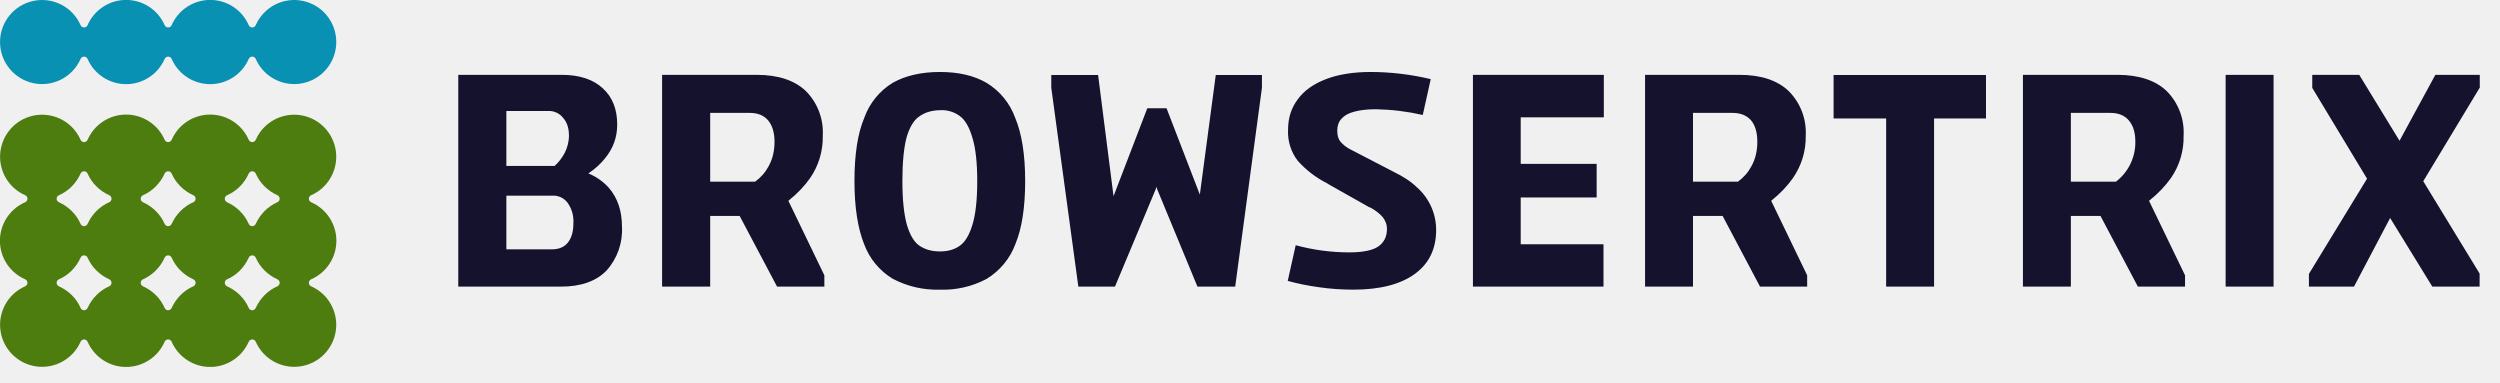
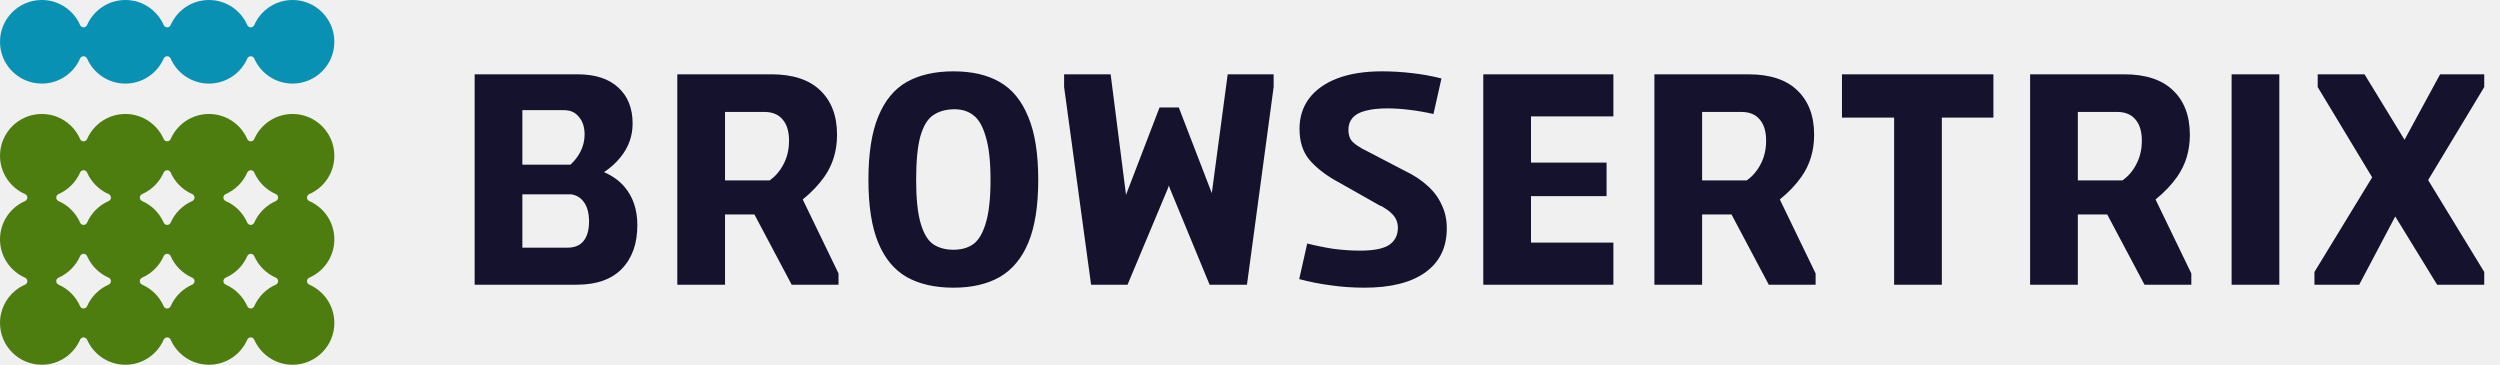
- <svg xmlns="http://www.w3.org/2000/svg" xml:space="preserve" fill-rule="evenodd" stroke-linejoin="round" stroke-miterlimit="2" clip-rule="evenodd" viewBox="0 0 157 24">
-   <path fill="none" d="M0 0h156.23v23.04H0z" />
+ <svg xmlns="http://www.w3.org/2000/svg" xml:space="preserve" style="fill-rule:evenodd;clip-rule:evenodd;stroke-linejoin:round;stroke-miterlimit:2" viewBox="0 0 658 96">
+   <style>.text {fill: #14122d;}@media (prefers-color-scheme: dark) {.text { fill: white; }}</style>
  <clipPath id="a">
-     <path d="M0 0h156.23v23.04H0z" />
+     <path d="M0 0h657.227v96H0z" />
  </clipPath>
-   <style>
-     .text {fill: #14122d;}
-     @media (prefers-color-scheme: dark) {.text { fill: white; }}
-   </style>
  <g clip-path="url(#a)">
-     <path class="text" d="M35.22 18h-6.44V4.7h6.5c1.12 0 1.98.29 2.58.85.6.55.9 1.3.9 2.27 0 .8-.25 1.5-.77 2.13-.28.35-.63.67-1.04.94.53.22.95.53 1.29.91.55.64.82 1.45.82 2.44a3.8 3.8 0 0 1-.97 2.75c-.65.67-1.6 1.01-2.87 1.01ZM31.8 6.97v3.45h3.03c.26-.23.46-.5.62-.79.18-.35.28-.72.28-1.12 0-.46-.12-.83-.36-1.1a1.12 1.12 0 0 0-.93-.44H31.8Zm0 5.32v3.37h2.84c.45 0 .79-.14 1.01-.41.24-.29.36-.7.36-1.24a2 2 0 0 0-.36-1.27c-.19-.25-.44-.4-.77-.45H31.8Zm12.8 1.27V18h-3.02V4.7h5.94c1.36 0 2.39.35 3.09 1.02a3.68 3.68 0 0 1 1.06 2.8 4.5 4.5 0 0 1-.8 2.67c-.35.5-.8.97-1.36 1.42l2.26 4.68V18H48.8l-2.35-4.44H44.6Zm0-6.47v4.32h2.82c.36-.26.64-.58.85-.97.25-.45.37-.96.37-1.54 0-.58-.14-1.03-.41-1.35-.26-.3-.64-.46-1.14-.46h-2.5ZM70.02 18h-2.3l-1.7-12.49v-.8h2.94l.97 7.61 2.12-5.52h1.21l2.09 5.42 1-7.51h2.9v.8L77.57 18H75.2l-2.53-6.12-.05-.15-.04.15L70.02 18Zm30.7 0H92.5V4.7h8.22v2.67H95.5v2.92h4.77v2.11h-4.77v2.94h5.2V18Zm5.6-4.44V18h-3.01V4.7h5.93c1.36 0 2.39.35 3.09 1.02a3.68 3.68 0 0 1 1.07 2.8 4.5 4.5 0 0 1-.81 2.67c-.35.5-.8.97-1.36 1.42l2.26 4.68V18h-2.96l-2.35-4.44h-1.86Zm0-6.47v4.32h2.82c.36-.26.64-.58.85-.97.25-.45.37-.96.37-1.54 0-.58-.13-1.03-.4-1.35-.27-.3-.65-.46-1.15-.46h-2.5Zm12.13.35h-3.3V4.71h9.57v2.73h-3.26V18h-3.01V7.44Zm11.6 6.12V18h-3.01V4.7h5.93c1.36 0 2.4.35 3.1 1.02a3.68 3.68 0 0 1 1.06 2.8 4.5 4.5 0 0 1-.8 2.67c-.36.5-.8.97-1.37 1.42l2.26 4.68V18h-2.96l-2.35-4.44h-1.86Zm0-6.47v4.32h2.83a3.11 3.11 0 0 0 1.22-2.5c0-.6-.14-1.04-.42-1.36-.26-.3-.64-.46-1.14-.46h-2.49Zm20.05 6.6L147.83 18H145v-.8l3.65-5.98-3.44-5.7V4.7h2.95l2.53 4.14 2.25-4.14h2.79v.8l-3.55 5.88 3.54 5.8V18h-2.97l-2.65-4.31Zm-91.07 4.5a5.95 5.95 0 0 1-2.96-.68 4.25 4.25 0 0 1-1.8-2.17c-.4-1-.61-2.32-.61-3.97 0-1.66.2-2.99.62-3.98a4.24 4.24 0 0 1 1.8-2.2c.79-.44 1.78-.67 2.95-.67 1.17 0 2.15.23 2.92.68a4.25 4.25 0 0 1 1.8 2.19c.42 1 .63 2.32.63 3.98 0 1.64-.2 2.96-.61 3.95a4.32 4.32 0 0 1-1.82 2.2 5.8 5.8 0 0 1-2.92.67Zm0-2.4c.5 0 .92-.12 1.25-.36.34-.24.6-.69.79-1.32.2-.65.3-1.56.3-2.74 0-1.16-.1-2.06-.3-2.71-.19-.66-.45-1.12-.79-1.37a1.9 1.9 0 0 0-1.25-.37c-.52.01-.96.14-1.31.4-.34.23-.6.67-.79 1.32-.17.65-.26 1.56-.26 2.73 0 1.18.1 2.09.28 2.74.19.64.45 1.09.79 1.32.35.24.78.36 1.29.36Zm25.96 2.4c-.74 0-1.45-.05-2.14-.15-.67-.09-1.33-.22-1.98-.4l.5-2.24a12.87 12.87 0 0 0 3.33.45c.87 0 1.48-.12 1.84-.36.37-.25.56-.62.56-1.1 0-.18-.03-.35-.11-.5-.07-.17-.2-.32-.36-.46a2.93 2.93 0 0 0-.6-.41H86l-2.55-1.44a1.17 1.17 0 0 0-.13-.08 6.25 6.25 0 0 1-1.82-1.4 2.96 2.96 0 0 1-.61-1.95c0-.73.2-1.37.6-1.9.4-.56 1-.98 1.78-1.28.78-.3 1.72-.45 2.82-.45a16.3 16.3 0 0 1 3.76.45l-.5 2.25a14.67 14.67 0 0 0-2.92-.36c-.54 0-1 .05-1.37.15-.36.09-.63.24-.82.45-.18.2-.26.45-.26.75 0 .26.05.48.17.65a2.04 2.04 0 0 0 .63.51l.04.02 2.7 1.4c.6.29 1.09.61 1.47.98a3.56 3.56 0 0 1 1.2 2.67c0 1.2-.45 2.12-1.35 2.77-.9.65-2.18.98-3.85.98Zm54.78-.19V4.7h3.01V18h-3.01Z" />
-     <path fill="#4d7c0f" d="M19.54 12.26a.24.24 0 0 0 0 .44 2.64 2.64 0 0 1 0 4.84.24.24 0 0 0 0 .44 2.64 2.64 0 1 1-3.48 3.48.24.24 0 0 0-.44 0 2.64 2.64 0 0 1-4.84 0 .24.24 0 0 0-.44 0 2.64 2.64 0 0 1-4.84 0 .24.24 0 0 0-.44 0 2.64 2.64 0 1 1-3.48-3.48.24.24 0 0 0 0-.44 2.64 2.64 0 0 1 0-4.84.24.24 0 0 0 0-.44 2.64 2.64 0 1 1 3.48-3.48.24.24 0 0 0 .44 0 2.64 2.64 0 0 1 4.84 0 .24.24 0 0 0 .44 0 2.64 2.64 0 0 1 4.84 0 .24.24 0 0 0 .44 0 2.64 2.64 0 1 1 3.48 3.48ZM5.5 10.9a.24.24 0 0 0-.44 0c-.27.6-.75 1.1-1.36 1.36a.24.24 0 0 0 0 .44c.6.27 1.1.76 1.36 1.36a.24.24 0 0 0 .44 0c.27-.6.76-1.1 1.36-1.36a.24.24 0 0 0 0-.44c-.6-.27-1.1-.76-1.36-1.36Zm10.56 5.28a.24.24 0 0 0-.44 0c-.27.6-.75 1.1-1.36 1.36a.24.24 0 0 0 0 .44c.6.27 1.1.75 1.36 1.36a.24.24 0 0 0 .44 0c.27-.6.76-1.1 1.36-1.36a.24.24 0 0 0 0-.44c-.6-.27-1.1-.76-1.36-1.36Zm0-5.28a.24.24 0 0 0-.44 0c-.27.6-.75 1.1-1.36 1.36a.24.24 0 0 0 0 .44c.6.27 1.1.76 1.36 1.36a.24.24 0 0 0 .44 0c.27-.6.76-1.1 1.36-1.36a.24.24 0 0 0 0-.44c-.6-.27-1.1-.76-1.36-1.36Zm-5.28 0a.24.24 0 0 0-.44 0c-.27.6-.76 1.1-1.36 1.36a.24.24 0 0 0 0 .44c.6.27 1.1.76 1.36 1.36a.24.24 0 0 0 .44 0c.27-.6.76-1.1 1.36-1.36a.24.24 0 0 0 0-.44c-.6-.27-1.1-.76-1.36-1.36ZM5.5 16.18a.24.24 0 0 0-.44 0c-.27.6-.75 1.1-1.36 1.36a.24.24 0 0 0 0 .44c.6.27 1.1.75 1.36 1.36a.24.24 0 0 0 .44 0c.27-.6.76-1.1 1.36-1.36a.24.24 0 0 0 0-.44c-.6-.27-1.1-.76-1.36-1.36Zm5.28 0a.24.24 0 0 0-.44 0c-.27.6-.76 1.1-1.36 1.36a.24.24 0 0 0 0 .44c.6.27 1.1.75 1.36 1.36a.24.24 0 0 0 .44 0c.27-.6.76-1.1 1.36-1.36a.24.24 0 0 0 0-.44c-.6-.27-1.1-.76-1.36-1.36Z" />
-     <path fill="#0891b2" d="M16.06 3.7a.24.24 0 0 0-.44 0 2.64 2.64 0 0 1-4.84 0 .24.24 0 0 0-.44 0 2.64 2.64 0 0 1-4.84 0 .24.24 0 0 0-.44 0 2.64 2.64 0 1 1 0-2.12.24.24 0 0 0 .44 0 2.64 2.64 0 0 1 4.84 0 .24.24 0 0 0 .44 0 2.64 2.64 0 0 1 4.84 0 .24.24 0 0 0 .44 0 2.64 2.64 0 1 1 0 2.12Z" />
+     <path d="M151.76 74.937h-26.832v-55.38h27.066q7.02 0 10.764 3.51 3.744 3.432 3.744 9.438 0 4.992-3.198 8.892-1.764 2.206-4.327 3.912 3.268 1.407 5.341 3.81 3.432 3.978 3.432 10.14 0 7.254-4.056 11.466t-11.934 4.212m-14.274-45.942v14.352h12.648a12.3 12.3 0 0 0 2.562-3.276 9.76 9.76 0 0 0 1.17-4.68q0-2.886-1.482-4.602-1.404-1.794-3.9-1.794zm0 22.152v14.04h11.856q2.808 0 4.212-1.716 1.482-1.794 1.482-5.148 0-3.432-1.482-5.304-1.185-1.56-3.22-1.872zm53.339 5.304v18.486h-12.558v-55.38h24.726q8.502 0 12.87 4.212 4.446 4.212 4.446 11.7 0 6.318-3.354 11.076-2.181 3.115-5.676 5.955l9.42 19.473v2.964h-12.324l-9.809-18.486zm0-26.988v18.018h11.769a11.7 11.7 0 0 0 3.519-4.056q1.56-2.808 1.56-6.396 0-3.666-1.716-5.616-1.638-1.95-4.758-1.95zm105.941 45.474h-9.594l-7.098-52.026v-3.354h12.246l4.046 31.719 8.824-22.983h5.07l8.686 22.545 4.184-31.281h12.09v3.354l-7.02 52.026h-9.828l-10.53-25.506-.195-.626-.195.626zm127.878 0h-34.242v-55.38h34.242v11.076H402.96v12.168h19.89v8.814h-19.89v12.246h21.684zm23.352-18.486v18.486h-12.558v-55.38h24.726q8.502 0 12.87 4.212 4.446 4.212 4.446 11.7 0 6.318-3.354 11.076-2.181 3.115-5.676 5.955l9.42 19.473v2.964h-12.324l-9.809-18.486zm0-26.988v18.018h11.769a11.7 11.7 0 0 0 3.519-4.056q1.56-2.808 1.56-6.396 0-3.666-1.716-5.616-1.638-1.95-4.758-1.95zm50.538 1.482h-13.728V19.557h39.858v11.388h-13.572v43.992h-12.558zm48.351 25.506v18.486h-12.558v-55.38h24.726q8.502 0 12.87 4.212 4.446 4.212 4.446 11.7 0 6.318-3.354 11.076-2.181 3.115-5.676 5.955l9.42 19.473v2.964h-12.324l-9.809-18.486zm0-26.988v18.018h11.769a11.7 11.7 0 0 0 3.519-4.056q1.56-2.808 1.56-6.396 0-3.666-1.716-5.616-1.638-1.95-4.758-1.95zM630.43 56.97l-9.491 17.967h-11.778v-3.354l15.193-24.905-14.335-23.767v-3.354h12.324l10.531 17.233 9.359-17.233h11.622v3.354l-14.773 24.485 14.773 24.187v3.354h-12.402zM250.956 75.717q-7.332 0-12.324-2.808-4.914-2.808-7.488-9.048t-2.574-16.536q0-10.374 2.574-16.614 2.574-6.318 7.488-9.126 4.992-2.808 12.324-2.808t12.168 2.808q4.915 2.808 7.489 9.126 2.65 6.24 2.651 16.614 0 10.218-2.574 16.458-2.572 6.24-7.566 9.126-4.913 2.808-12.168 2.808m0-9.984q3.12 0 5.226-1.482 2.106-1.56 3.276-5.538 1.248-4.056 1.248-11.388 0-7.254-1.248-11.31-1.17-4.134-3.276-5.694-2.106-1.638-5.226-1.56-3.276.078-5.46 1.638-2.106 1.482-3.276 5.538-1.092 4.056-1.092 11.388t1.17 11.388 3.276 5.538q2.184 1.482 5.382 1.482m108.157 9.984q-4.602 0-8.892-.624a63 63 0 0 1-8.268-1.638l2.106-9.36a78 78 0 0 0 6.942 1.404q3.588.468 6.942.468 5.382 0 7.644-1.482 2.34-1.56 2.34-4.602a5 5 0 0 0-.468-2.106q-.468-1.014-1.482-1.872-.936-.858-2.34-1.638-.078-.078-.156-.078h-.156l-10.608-6.006a5 5 0 0 0-.546-.312 2 2 0 0 0-.468-.234q-4.524-2.574-7.098-5.616-2.574-3.12-2.574-8.112 0-4.602 2.496-7.956 2.574-3.432 7.41-5.304 4.914-1.872 11.778-1.872 3.978 0 7.956.468 4.056.468 7.722 1.404l-2.106 9.36a60 60 0 0 0-6.24-1.092q-3.12-.39-5.928-.39-3.354 0-5.694.624-2.262.546-3.432 1.872-1.092 1.248-1.092 3.12 0 1.638.702 2.73.78 1.014 2.574 2.028.078 0 .078.078.078.078.156.078l11.232 5.85q3.744 1.794 6.162 4.056 2.418 2.184 3.666 4.992 1.326 2.73 1.326 6.162 0 7.488-5.616 11.544t-16.068 4.056m228.248-.78v-55.38h12.558v55.38z" class="text" />
+     <path d="M81.399 51.084a1 1 0 0 0 0 1.832C85.283 54.615 88 58.493 88 63s-2.717 8.385-6.601 10.084a1 1 0 0 0 0 1.832C85.283 76.615 88 80.493 88 85c0 6.071-4.929 11-11 11-4.507 0-8.385-2.717-10.084-6.601a1 1 0 0 0-1.832 0C63.385 93.283 59.507 96 55 96s-8.385-2.717-10.084-6.601a1 1 0 0 0-1.832 0C41.385 93.283 37.507 96 33 96s-8.385-2.717-10.084-6.601a1 1 0 0 0-1.832 0C19.385 93.283 15.507 96 11 96 4.929 96 0 91.071 0 85c0-4.507 2.717-8.385 6.601-10.084a1 1 0 0 0 0-1.832C2.717 71.385 0 67.507 0 63s2.717-8.385 6.601-10.084a1 1 0 0 0 0-1.832C2.717 49.385 0 45.507 0 41c0-6.071 4.929-11 11-11 4.507 0 8.385 2.717 10.084 6.601a1 1 0 0 0 1.832 0C24.615 32.717 28.493 30 33 30s8.385 2.717 10.084 6.601a1 1 0 0 0 1.832 0C46.615 32.717 50.493 30 55 30s8.385 2.717 10.084 6.601a1 1 0 0 0 1.832 0C68.615 32.717 72.493 30 77 30c6.071 0 11 4.929 11 11 0 4.507-2.717 8.385-6.601 10.084m-58.483-5.685a1 1 0 0 0-1.832 0 11.06 11.06 0 0 1-5.685 5.685 1 1 0 0 0 0 1.832 11.06 11.06 0 0 1 5.685 5.685 1 1 0 0 0 1.832 0 11.06 11.06 0 0 1 5.685-5.685 1 1 0 0 0 0-1.832 11.06 11.06 0 0 1-5.685-5.685m44 22a1 1 0 0 0-1.832 0 11.06 11.06 0 0 1-5.685 5.685 1 1 0 0 0 0 1.832 11.06 11.06 0 0 1 5.685 5.685 1 1 0 0 0 1.832 0 11.06 11.06 0 0 1 5.685-5.685 1 1 0 0 0 0-1.832 11.06 11.06 0 0 1-5.685-5.685m0-22a1 1 0 0 0-1.832 0 11.06 11.06 0 0 1-5.685 5.685 1 1 0 0 0 0 1.832 11.06 11.06 0 0 1 5.685 5.685 1 1 0 0 0 1.832 0 11.06 11.06 0 0 1 5.685-5.685 1 1 0 0 0 0-1.832 11.06 11.06 0 0 1-5.685-5.685m-22 0a1 1 0 0 0-1.832 0 11.06 11.06 0 0 1-5.685 5.685 1 1 0 0 0 0 1.832 11.06 11.06 0 0 1 5.685 5.685 1 1 0 0 0 1.832 0 11.06 11.06 0 0 1 5.685-5.685 1 1 0 0 0 0-1.832 11.06 11.06 0 0 1-5.685-5.685m-22 22a1 1 0 0 0-1.832 0 11.06 11.06 0 0 1-5.685 5.685 1 1 0 0 0 0 1.832 11.06 11.06 0 0 1 5.685 5.685 1 1 0 0 0 1.832 0 11.06 11.06 0 0 1 5.685-5.685 1 1 0 0 0 0-1.832 11.06 11.06 0 0 1-5.685-5.685m22 0a1 1 0 0 0-1.832 0 11.06 11.06 0 0 1-5.685 5.685 1 1 0 0 0 0 1.832 11.06 11.06 0 0 1 5.685 5.685 1 1 0 0 0 1.832 0 11.06 11.06 0 0 1 5.685-5.685 1 1 0 0 0 0-1.832 11.06 11.06 0 0 1-5.685-5.685" style="fill:#4d7c0f" />
+     <path d="M66.916 15.399a1 1 0 0 0-1.832 0C63.385 19.283 59.507 22 55 22s-8.385-2.717-10.084-6.601a1 1 0 0 0-1.832 0C41.385 19.283 37.507 22 33 22s-8.385-2.717-10.084-6.601a1 1 0 0 0-1.832 0C19.385 19.283 15.507 22 11 22 4.929 22 0 17.071 0 11S4.929 0 11 0c4.507 0 8.385 2.717 10.084 6.601a1 1 0 0 0 1.832 0C24.615 2.717 28.493 0 33 0s8.385 2.717 10.084 6.601a1 1 0 0 0 1.832 0C46.615 2.717 50.493 0 55 0s8.385 2.717 10.084 6.601a1 1 0 0 0 1.832 0C68.615 2.717 72.493 0 77 0c6.071 0 11 4.929 11 11s-4.929 11-11 11c-4.507 0-8.385-2.717-10.084-6.601" style="fill:#0891b2" />
  </g>
</svg>
